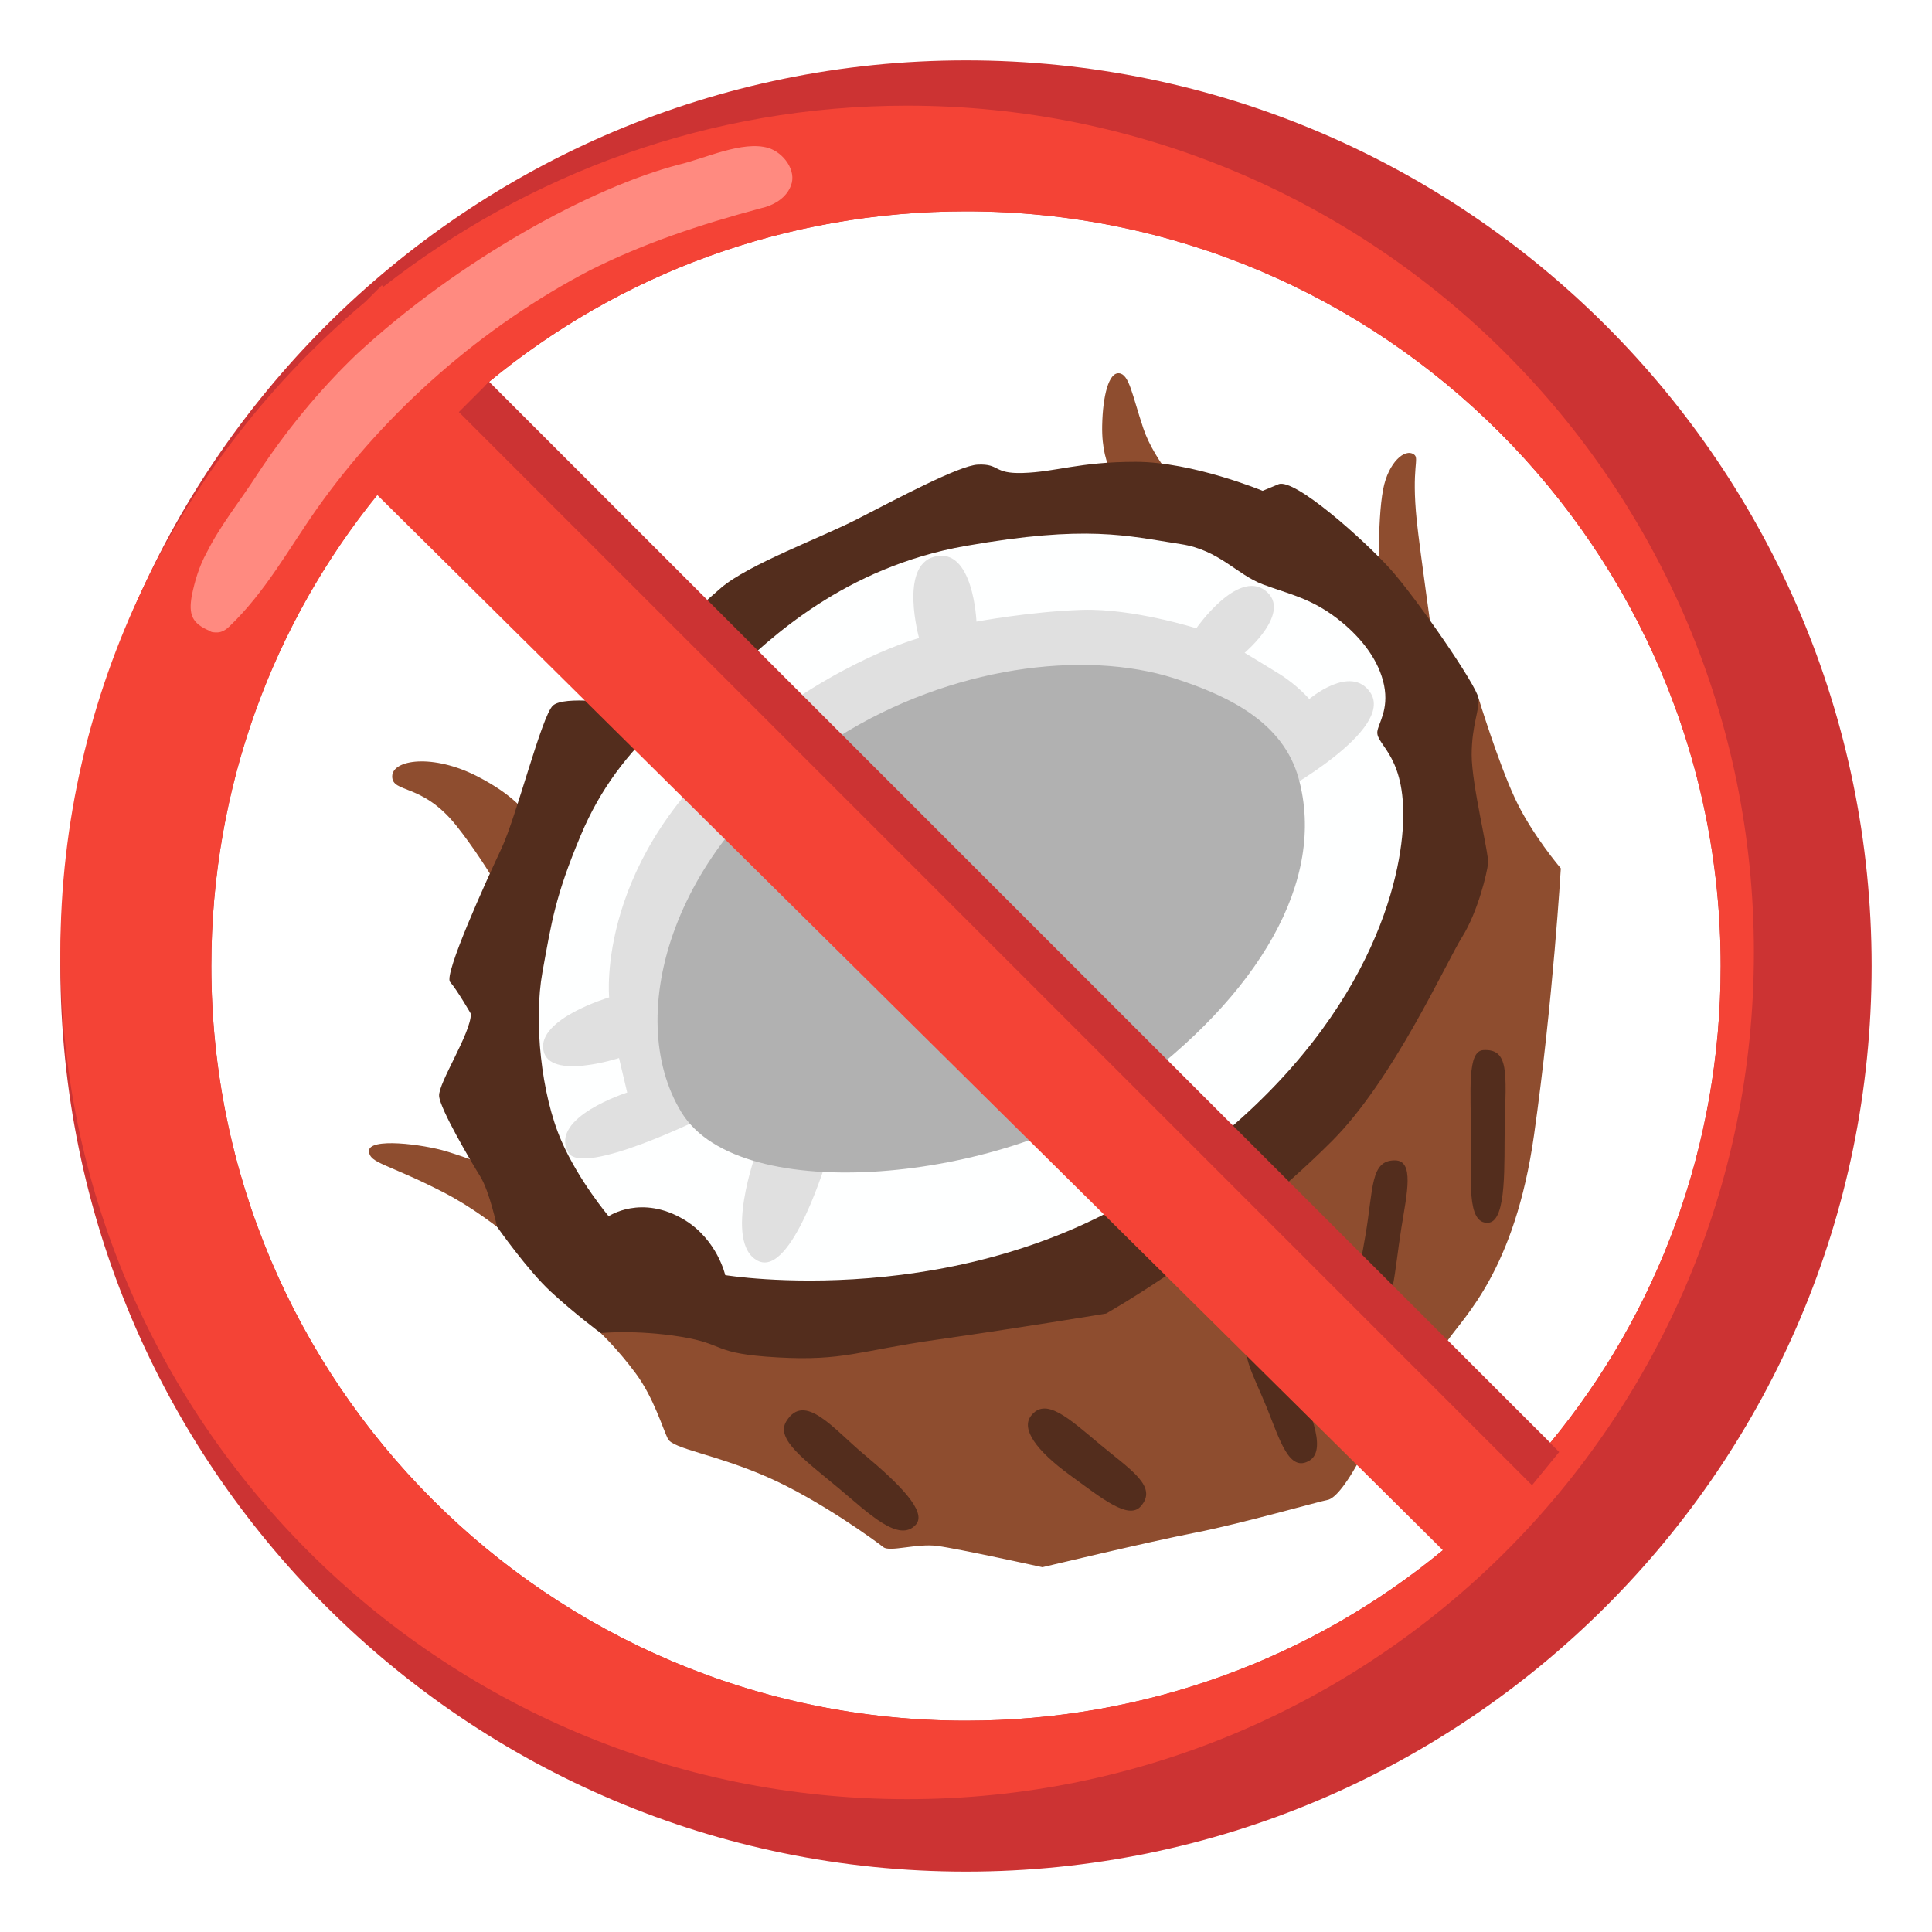
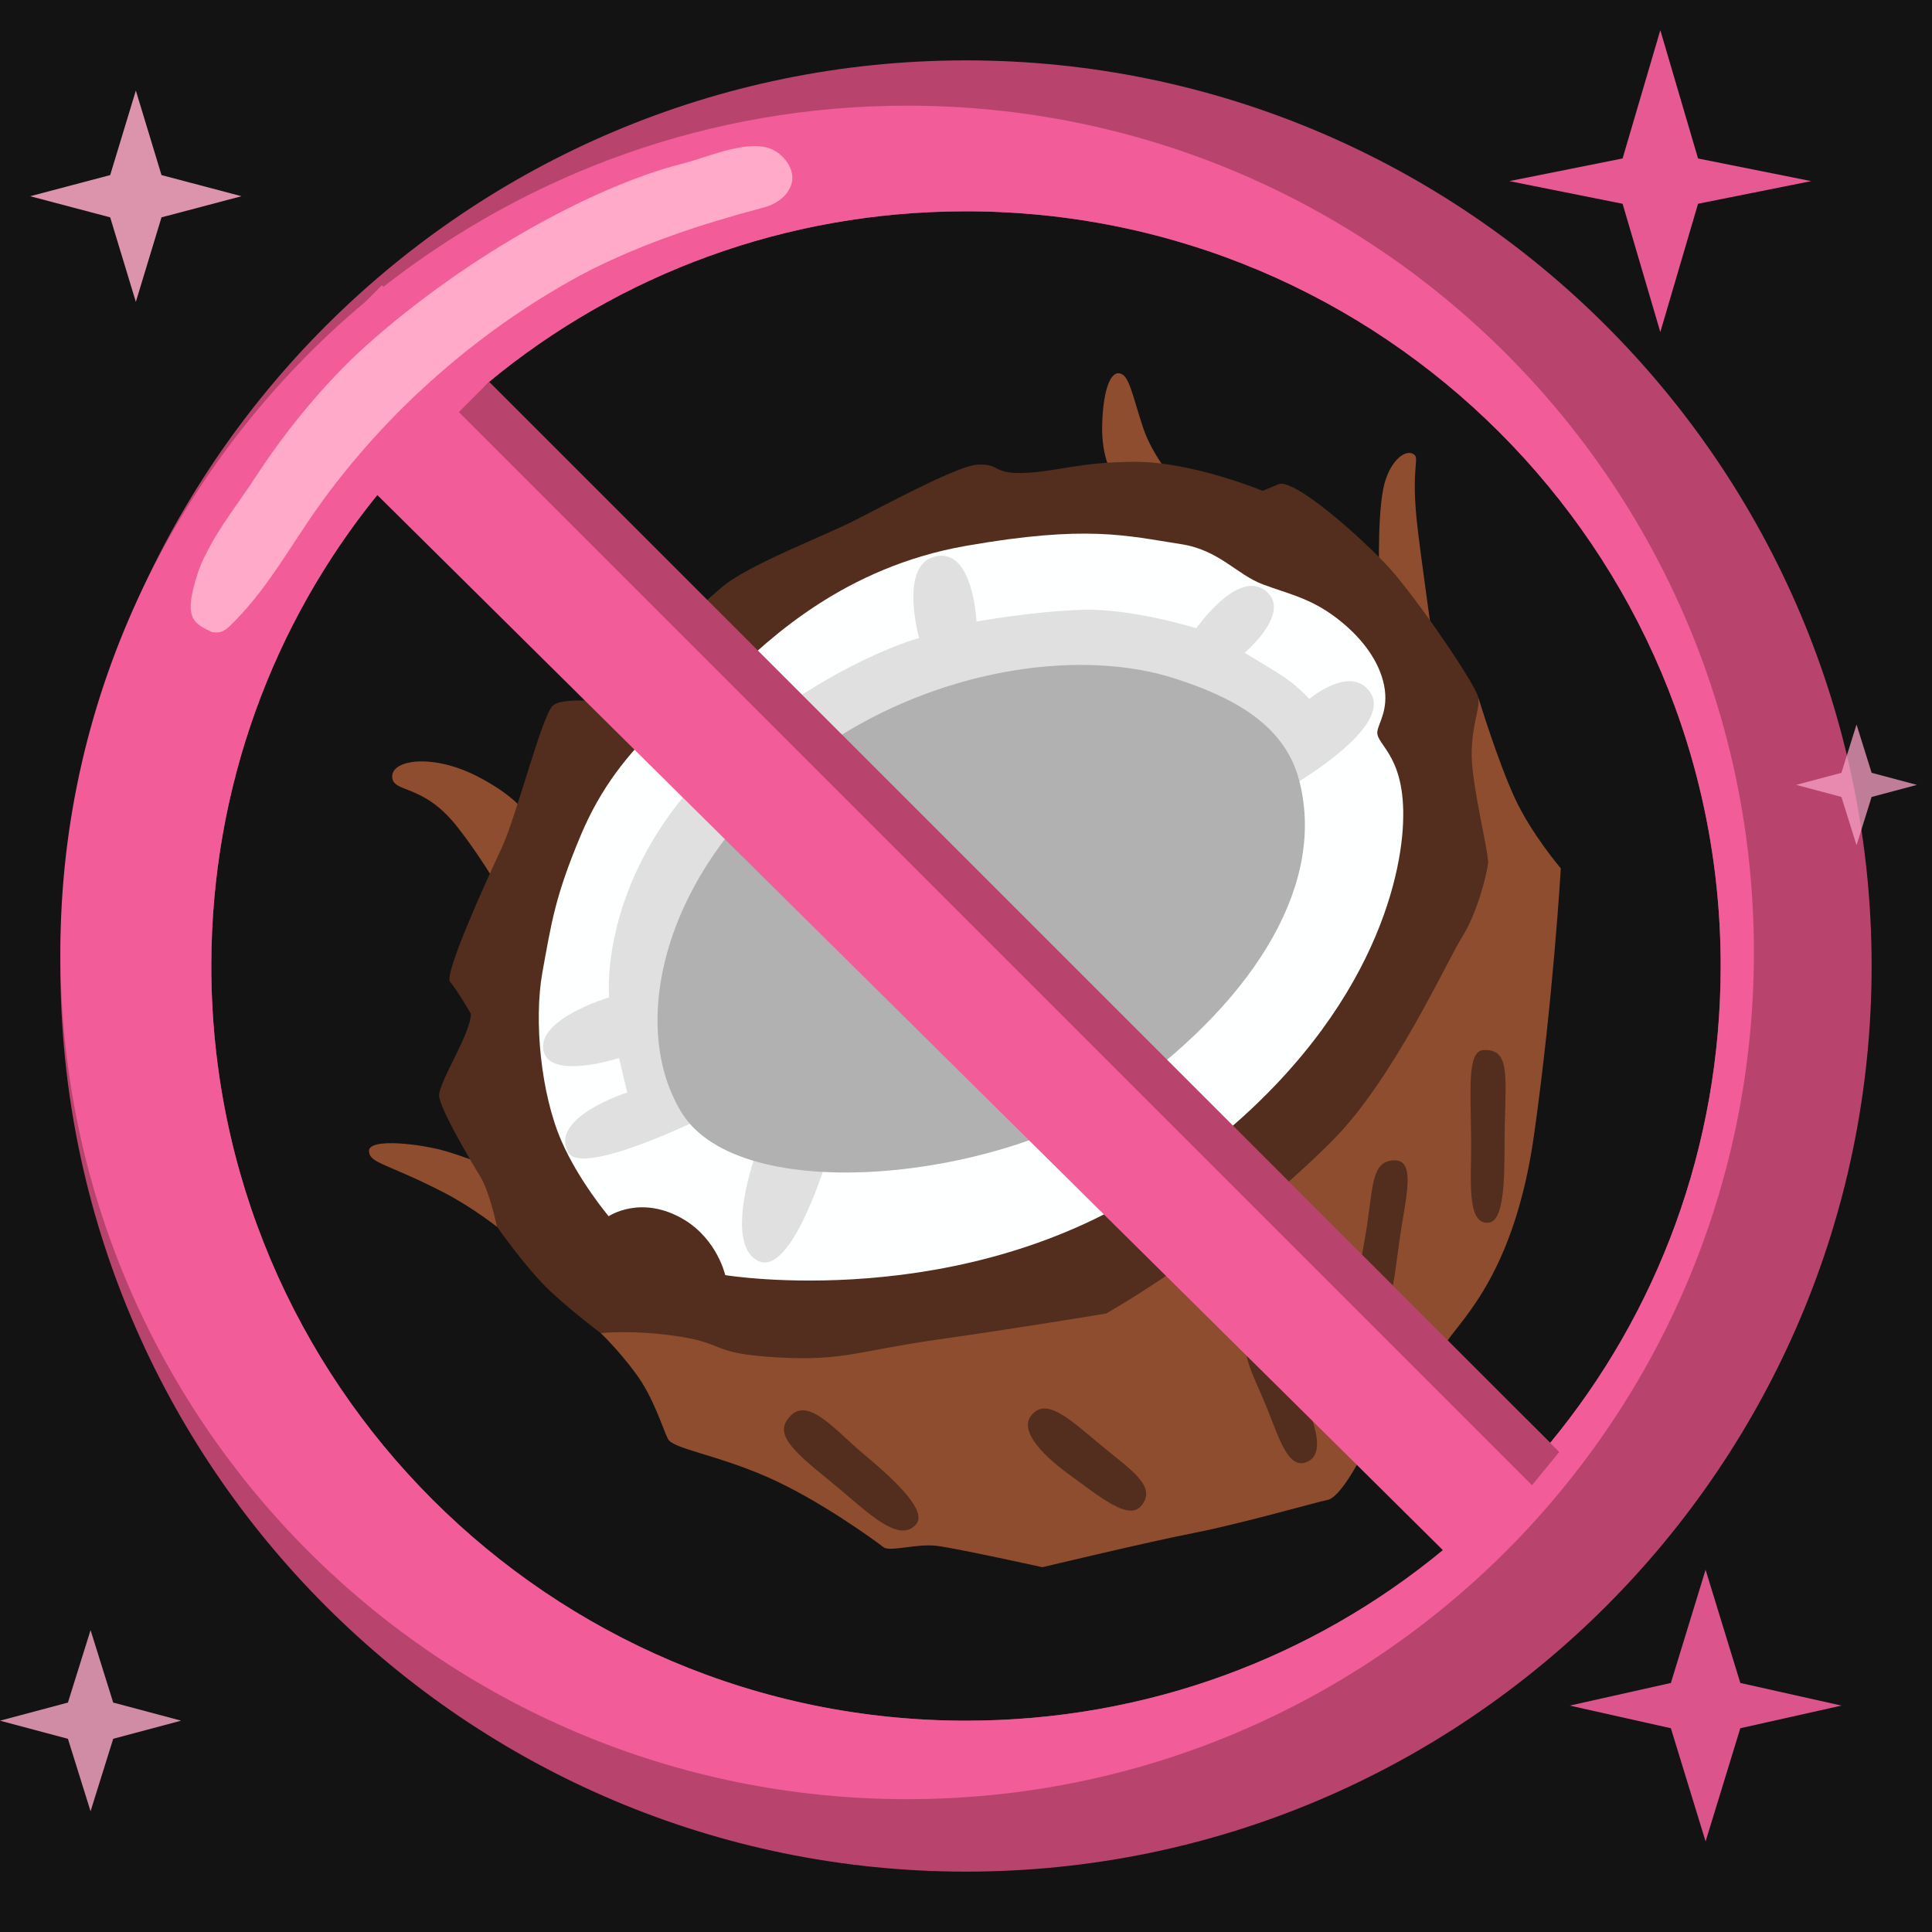
<svg xmlns="http://www.w3.org/2000/svg" viewBox="0 0 128 128">
+   <rect width="128" height="128" rx="0" fill="#131313" />
  <g transform="translate(21.76, 21.76) scale(0.66)">
    <path fill="#8E4D2F" d="M107.44,37.94l8.01-0.82c0,0,1.98,6.46,3.65,10.04c1.66,3.59,4.61,7.04,4.61,7.04       s-0.77,13.19-2.69,26.77s-7.06,18.26-8.69,20.65c-2.14,3.13-6.44,7.41-8.23,10.87s-3.05,4.98-3.82,5.11       c-0.77,0.13-8.69,2.39-13.3,3.29c-4.61,0.9-15.31,3.46-15.31,3.46s-8.53-1.88-10.58-2.14c-2.05-0.26-4.74,0.64-5.38,0.13       s-6.4-4.74-11.65-7.04s-9.48-2.82-9.99-3.84c-0.51-1.02-1.41-4.1-3.2-6.53c-1.79-2.43-3.52-4.06-3.52-4.06l7.37-21.17L107.44,37.94z" />
    <path fill="#8E4D2F" d="M20.95,52.03c0,0,1.07-3.42-5.99-7.06c-4.44-2.29-8.56-1.71-8.56,0s3,0.64,6.42,4.92       s6.42,10.06,6.42,10.06L20.95,52.03z" />
    <path fill="#8E4D2F" d="M27.24,38.41c0,0,1.41-2.72,1.31-5.06c-0.09-2.34-1.87-4.12-1.03-5.16c0.84-1.03,4.03,1.69,4.78,4.12       c0.92,3.01,0.84,4.41,0.84,4.41l-4.87,4.12L27.24,38.41z" />
    <path fill="#8E4D2F" d="M79.64,15.84c0,0-2.06-1.5-1.97-6.09c0.06-3,0.66-5.34,1.69-5.25c1.03,0.09,1.31,2.16,2.44,5.53       c1.12,3.37,4.5,6.94,4.5,6.94L79.64,15.84z" />
    <path fill="#8E4D2F" d="M105.51,25.96c0,0-0.28-6.47,0.37-9.84c0.52-2.65,2.16-4.12,3.09-3.47c0.58,0.41-0.28,1.22,0.28,6.66       c0.29,2.82,1.78,13.31,1.78,13.31L105.51,25.96z" />
    <path fill="#8E4D2F" d="M17.94,85.14c0,0-1.5-1.12-6.09-2.53c-2.33-0.71-7.89-1.43-7.78,0c0.09,1.22,1.87,1.22,7.5,4.12       c5.62,2.91,10.12,7.69,10.12,7.41C21.69,93.86,17.94,85.14,17.94,85.14z" />
    <path fill="#532D1D" d="M14.3,68.8c0,1.97-3.28,6.94-3.19,8.25c0.09,1.31,3.19,6.56,4.12,8.06c0.94,1.5,1.69,5.06,1.69,5.06       s3.09,4.41,5.44,6.56c2.34,2.16,4.97,4.12,4.97,4.12s3.47-0.37,8.06,0.37c4.59,0.75,3.02,1.69,9.68,2.07s8.12-0.66,16.08-1.79       s16.91-2.61,16.91-2.61s12.25-6.88,22.68-17.32c6.18-6.18,11.47-17.95,13.06-20.48s2.52-6.49,2.61-7.42       c0.09-0.94-1.65-7.86-1.65-10.86c0-3,0.82-4.55,0.68-5.7c-0.14-1.22-6.27-10.12-8.91-13.03c-2.62-2.89-9.56-9.09-11.16-8.44       c-1.59,0.66-1.59,0.66-1.59,0.66s-7.03-2.91-12.75-2.91s-7.97,1.02-11.34,1.12c-3,0.09-2.25-0.94-4.5-0.84       c-1.87,0.08-8.15,3.44-12.15,5.49c-3.54,1.82-10.91,4.54-13.63,6.88s-8.62,7.78-9.19,8.72c-0.56,0.94-1.03,2.91-1.03,2.91       s-5.53-0.84-6.66,0.19c-1.12,1.03-3.66,11.16-5.16,14.34s-5.81,12.65-5.16,13.4C12.89,66.36,14.3,68.8,14.3,68.8z" />
    <path fill="#FEFFFF" d="M28.13,89.12c0,0-2.99-3.54-4.73-7.53c-2.07-4.72-2.8-12.1-1.92-16.97       c0.92-5.05,1.28-7.62,3.84-13.72c1.98-4.72,4.72-8.26,8.26-11.51c1.29-1.18,3.12-1,6.9-4.62s11.3-10.8,23.49-12.94       s16.15-1.02,21.6-0.18c3.86,0.59,5.61,3.07,8.25,4.05c2.63,0.99,5.03,1.4,7.92,3.8c2.04,1.69,3.73,3.86,4.23,6.33       c0.49,2.47-0.59,3.81-0.68,4.65c-0.14,1.41,3.09,2.44,2.54,9.92c-0.49,6.75-4.61,21.9-24.37,35.24s-43.63,9.39-43.63,9.39       s-0.78-3.53-4.1-5.55C31.41,86.88,28.13,89.12,28.13,89.12z" />
    <path fill="#E0E0E0" d="M41.88,40.86c-15.12,12.18-13.7,26.29-13.7,26.29s-7.23,2.14-6.6,5.32c0.59,3.05,7.59,0.77,7.59,0.77       l0.82,3.46c0,0-7.84,2.49-5.93,6c1.38,2.54,13.65-3.54,13.65-3.54l57.82-32.55c0,0,11.57-6.35,9.05-10.07       c-1.95-2.88-6.12,0.66-6.12,0.66s-1.2-1.4-3.04-2.54c-1.68-1.04-3.45-2.1-3.45-2.1s4.87-4.11,2.07-6.25       c-2.8-2.14-6.92,3.79-6.92,3.79s-6.38-2.02-11.49-1.85c-5.1,0.16-10.58,1.18-10.58,1.18s-0.3-7.55-4.23-6.52       c-3.55,0.93-1.53,8.17-1.53,8.17S51.44,33.16,41.88,40.86z" />
    <path fill="#E0E0E0" d="M47.78,80.49l-4.81,2.15c0,0-3.35,9.13,0.11,10.94c3.46,1.81,7.07-10.55,7.07-10.55L47.78,80.49z" />
    <path fill="#E1E1E1" d="M75.77,72.42l-4.5,5.74c0,0,2.69,5.29,3.84,7.27c1.15,1.98,2.31,2.96,4.12,1.98       c1.81-0.99,1.98-2.63,0.82-4.94S75.77,72.42,75.77,72.42z" />
    <path fill="#B1B1B1" d="M51.23,40.97C34.51,51.46,29.5,68.96,35.43,78.68s32.39,6.78,44.7-2.11       c13.37-9.65,20.06-21.24,17.26-31.4c-1.53-5.55-6.83-8.23-12.45-10.04C75.83,32.21,62.43,33.95,51.23,40.97z" />
    <path fill="#532D1D" d="M92.89,100.96c-1.87,1.12,0,4.12,1.32,7.41c1.32,3.29,2.25,6.51,4.28,5.27       c1.91-1.17-0.33-5.76-1.32-7.9S94.94,99.74,92.89,100.96z" />
    <path fill="#532D1D" d="M107.05,83.51c-2.48,0-2.14,2.8-2.96,7.57c-0.82,4.78-1.46,6.9,1.15,7.24       c1.71,0.23,1.71-3.33,2.47-8.07C108.26,86.83,109.03,83.51,107.05,83.51z" />
    <path fill="#532D1D" d="M115.94,72.44c-1.64,0.09-1.28,3.93-1.23,9.02c0.04,3.79-0.53,8.52,1.74,8.31       c1.88-0.18,1.55-6.09,1.63-9.72C118.21,74.77,118.54,72.3,115.94,72.44z" />
    <path fill="#532D1D" d="M70.5,109.19c-0.95,1.29,0.49,3.41,3.95,5.93c3.17,2.31,5.85,4.5,7.08,3.13       c1.79-1.99-1.03-3.68-4.12-6.26C74.29,109.38,71.96,107.21,70.5,109.19z" />
    <path fill="#532D1D" d="M45.97,109.69c-1.13,1.81,1.83,3.88,5.27,6.75c2.96,2.47,6.05,5.55,7.74,3.62       c1.11-1.27-1.62-4.04-5.27-7.08C50.74,110.51,47.81,106.72,45.97,109.69z" />
  </g>
  <g>
-     <path fill="#CC3333" d="M64,4C30.9,4,4,30.9,4,64s26.9,60,60,60s60-26.9,60-60S97.1,4,64,4z M114,64c0,12-4.2,23-11.3,31.6       L32.4,25.3C41,18.2,52,14,64,14C91.6,14,114,36.4,114,64z M14,64c0-12,4.2-23,11.3-31.6l70.3,70.3C87,109.8,76,114,64,114       C36.4,114,14,91.6,14,64z" />
-     <path fill="#F44336" d="M60.1,7C47,7,35,11.5,25.4,19l-0.1-0.1L24.2,20C11.9,30.3,4,45.8,4,63.1c0,31,25.1,56.1,56.1,56.1       s56.1-25.1,56.1-56.1S91.1,7,60.1,7z M32.4,25.3C41,18.2,52,14,64,14c27.6,0,50,22.4,50,50c0,12-4.2,23-11.3,31.6l0,0l-70.6-70       L32.4,25.3z M14,64c0-11.8,4.1-22.7,11-31.2l70.6,69.9C87,109.8,76,114,64,114C36.4,114,14,91.6,14,64z" />
-     <path fill="#FF8A80" d="M45,10.9c1.7-0.4,4.2-1.6,5.9-1.1c1,0.3,1.9,1.5,1.5,2.5c-0.3,0.8-1.1,1.3-2,1.5       c-4.1,1.1-7.7,2.3-11.3,4.1C32,21.6,25.6,27.2,21,33.7c-1.9,2.7-3.4,5.5-5.8,7.8c-0.2,0.2-0.5,0.4-0.8,0.4c-0.2,0-0.4,0-0.5-0.1       c-1.2-0.5-1.4-1.1-1.2-2.3c0.2-1,0.5-2,1-2.9c0.9-1.8,2.2-3.4,3.3-5.1c1.9-2.9,4.1-5.6,6.6-8C30.4,17.2,39.2,12.4,45,10.9z" />
-     <polygon fill="#CC3333" points="32.4,25.3 30.4,27.3 101.5,98.4 103.3,96.2" />
+     <path fill="#b8446e" d="M64,4C30.9,4,4,30.9,4,64s26.9,60,60,60s60-26.9,60-60S97.1,4,64,4z M114,64c0,12-4.2,23-11.3,31.6       L32.4,25.3C41,18.2,52,14,64,14C91.6,14,114,36.4,114,64z M14,64c0-12,4.2-23,11.3-31.6l70.3,70.3C87,109.8,76,114,64,114       C36.4,114,14,91.6,14,64z" />
+     <path fill="#f15c99" d="M60.1,7C47,7,35,11.5,25.4,19l-0.1-0.1L24.2,20C11.9,30.3,4,45.8,4,63.1c0,31,25.1,56.1,56.1,56.1       s56.1-25.1,56.1-56.1S91.1,7,60.1,7z M32.4,25.3C41,18.2,52,14,64,14c27.6,0,50,22.4,50,50c0,12-4.2,23-11.3,31.6l0,0l-70.6-70       L32.4,25.3z M14,64c0-11.8,4.1-22.7,11-31.2l70.6,69.9C87,109.8,76,114,64,114C36.4,114,14,91.6,14,64z" />
+     <path fill="#ffaac8" d="M45,10.9c1.7-0.4,4.2-1.6,5.9-1.1c1,0.3,1.9,1.5,1.5,2.5c-0.3,0.8-1.1,1.3-2,1.5       c-4.1,1.1-7.7,2.3-11.3,4.1C32,21.6,25.6,27.2,21,33.7c-1.9,2.7-3.4,5.5-5.8,7.8c-0.2,0.2-0.5,0.4-0.8,0.4c-0.2,0-0.4,0-0.5-0.1       c-1.2-0.5-1.4-1.1-1.2-2.3c0.2-1,0.5-2,1-2.9c0.9-1.8,2.2-3.4,3.3-5.1c1.9-2.9,4.1-5.6,6.6-8C30.4,17.2,39.2,12.4,45,10.9z" />
+     <polygon fill="#b8446e" points="32.4,25.3 30.4,27.3 101.5,98.4 103.3,96.2" />
+   </g>
+   <g transform="translate(100, 2)" fill="#f15c99">
+     <path d="M10,0 L12.5,8.5 L20,10 L12.5,11.5 L10,20 L7.5,11.5 L0,10 L7.5,8.5 Z" opacity="0.95" />
+   </g>
+   <g transform="translate(2, 6)" fill="#ffaac8">
+     <path d="M7,0 L8.7,5.6 L14,7 L8.7,8.4 L7,14 L5.3,8.4 L0,7 L5.3,5.6 Z" opacity="0.85" />
+   </g>
+   <g transform="translate(104, 104)" fill="#f15c99">
+     <path d="M9,0 L11.3,7.5 L18,9 L11.3,10.5 L9,18 L6.7,10.5 L0,9 L6.7,7.5 Z" opacity="0.9" />
+   </g>
+   <g transform="translate(0, 108)" fill="#ffaac8">
+     <path d="M6,0 L7.5,4.8 L12,6 L7.5,7.2 L6,12 L4.5,7.2 L0,6 L4.5,4.8 Z" opacity="0.8" />
+   </g>
+   <g transform="translate(119, 48)" fill="#f8a0c4">
+     <path d="M4,0 L5,3.2 L8,4 L5,4.8 L4,8 L3,4.8 L0,4 L3,3.2 Z" opacity="0.75" />
  </g>
</svg>
